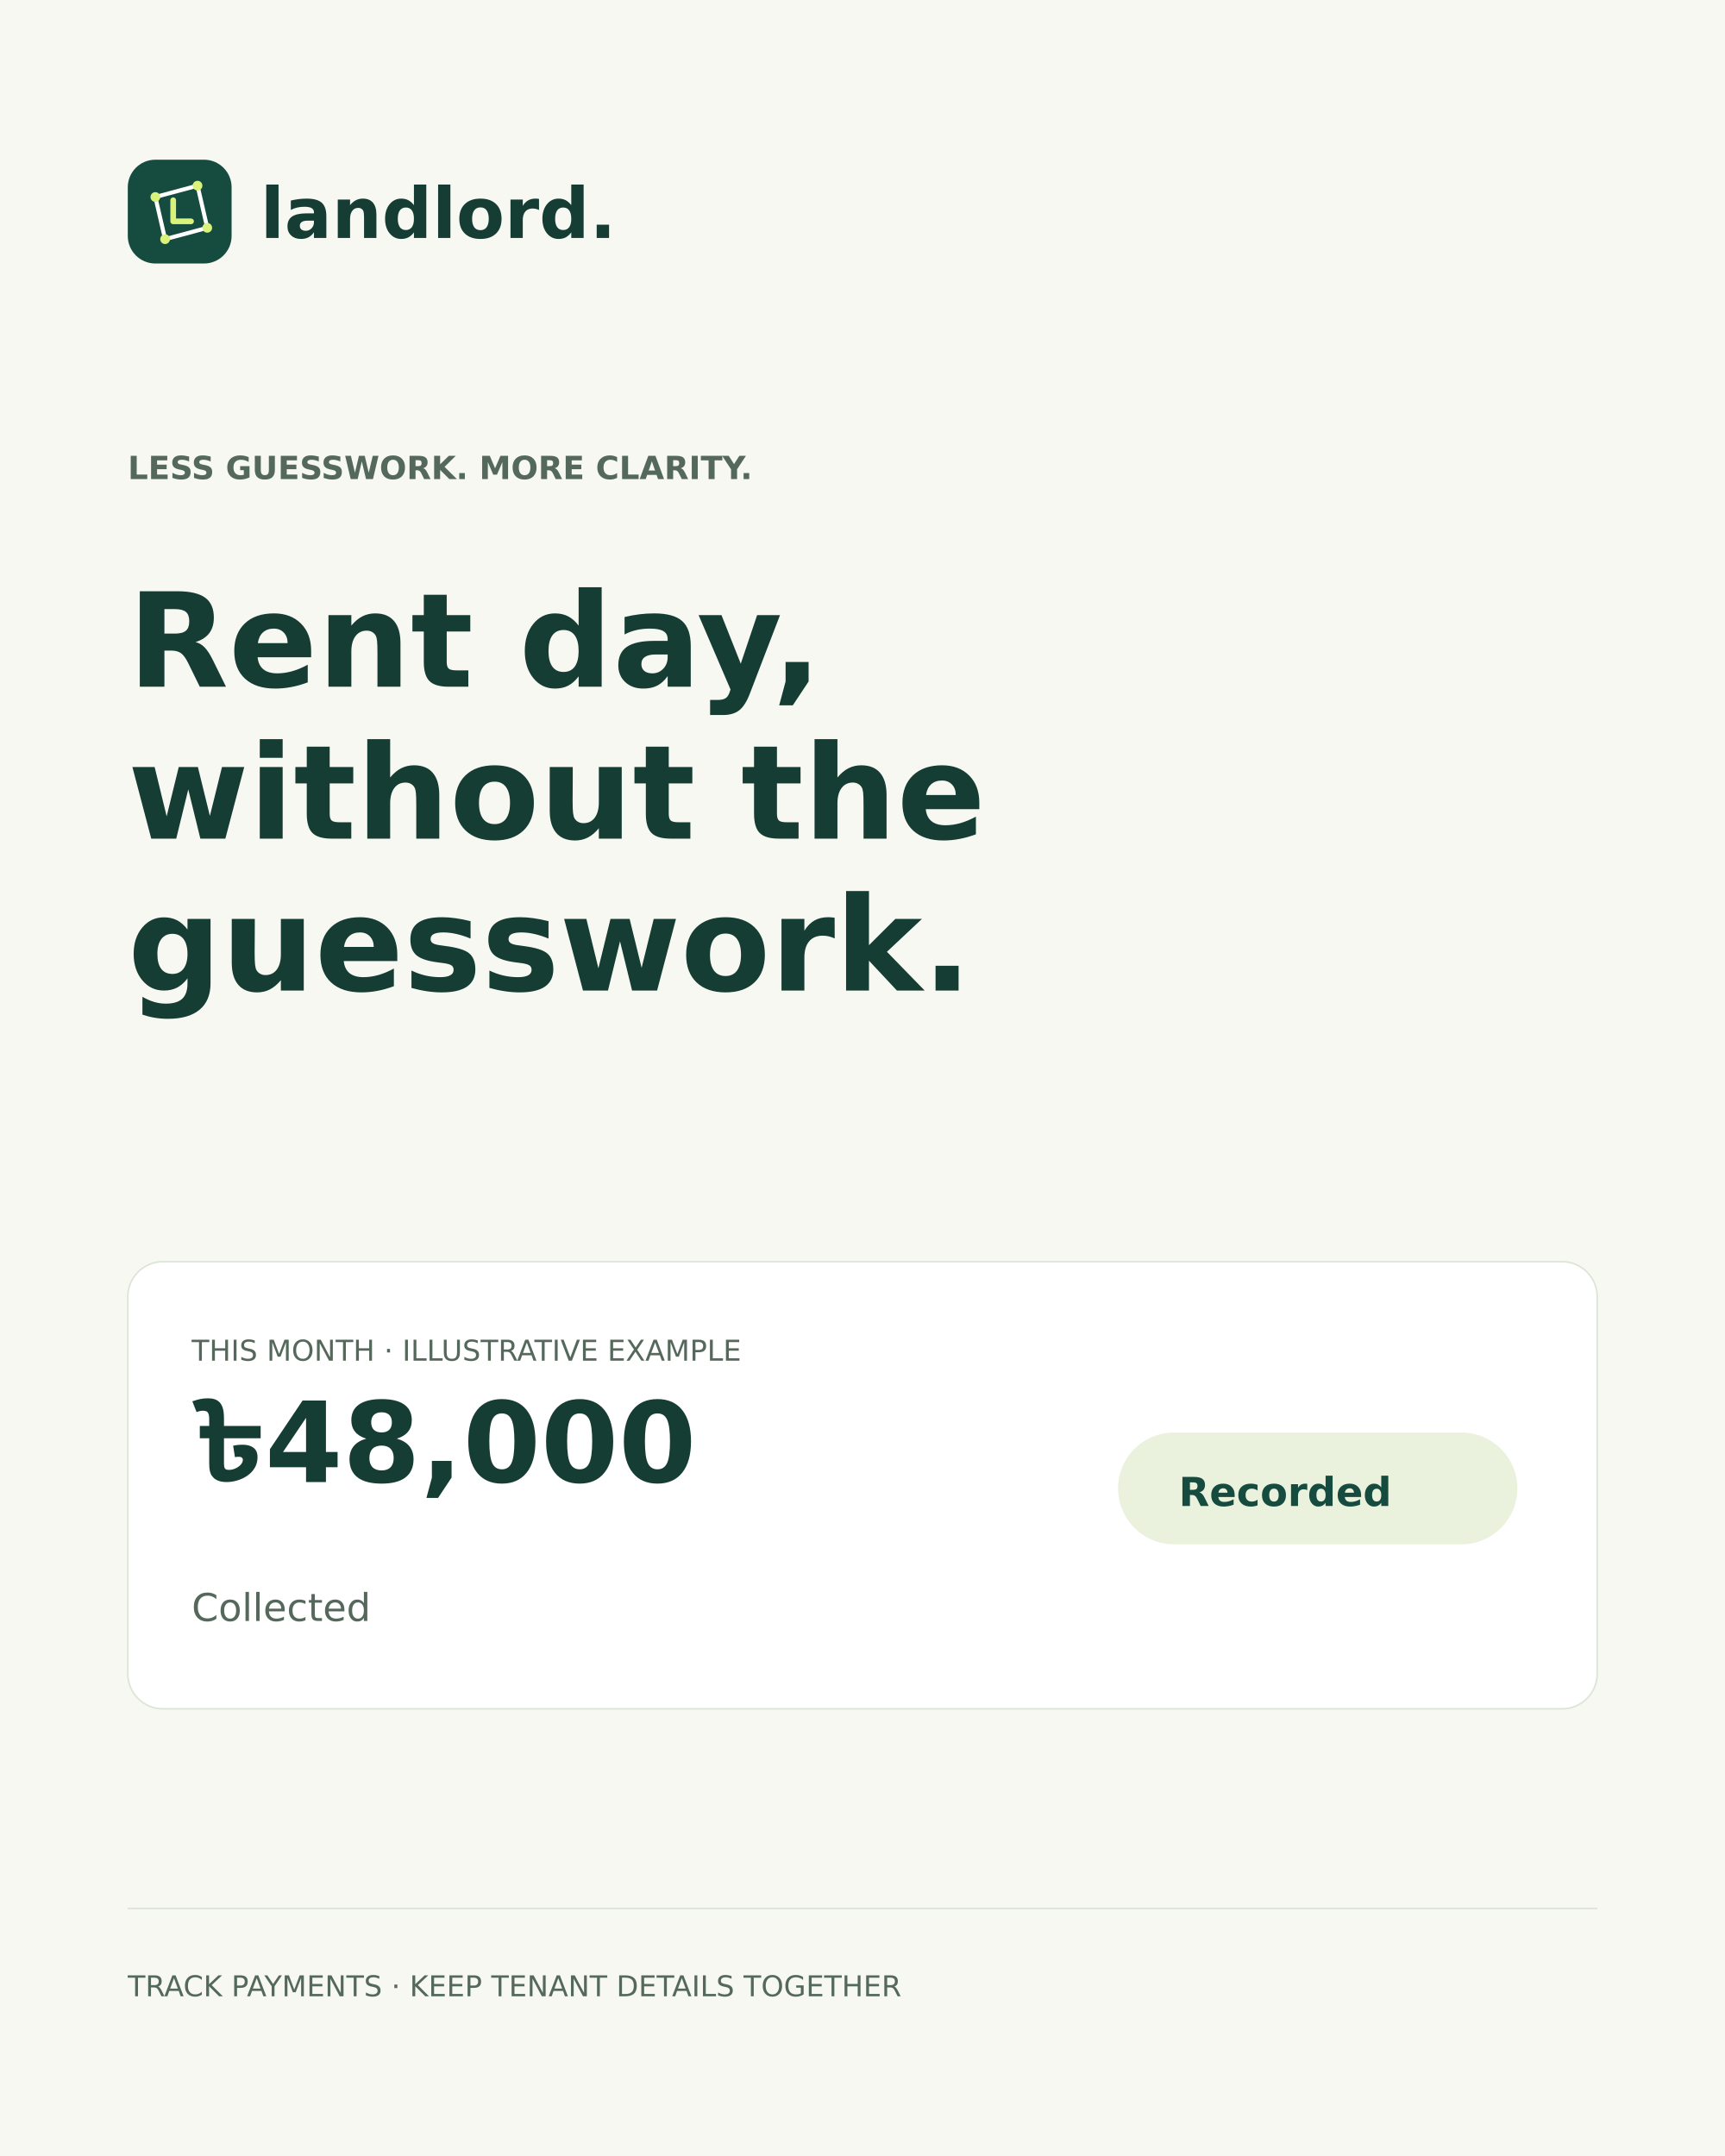
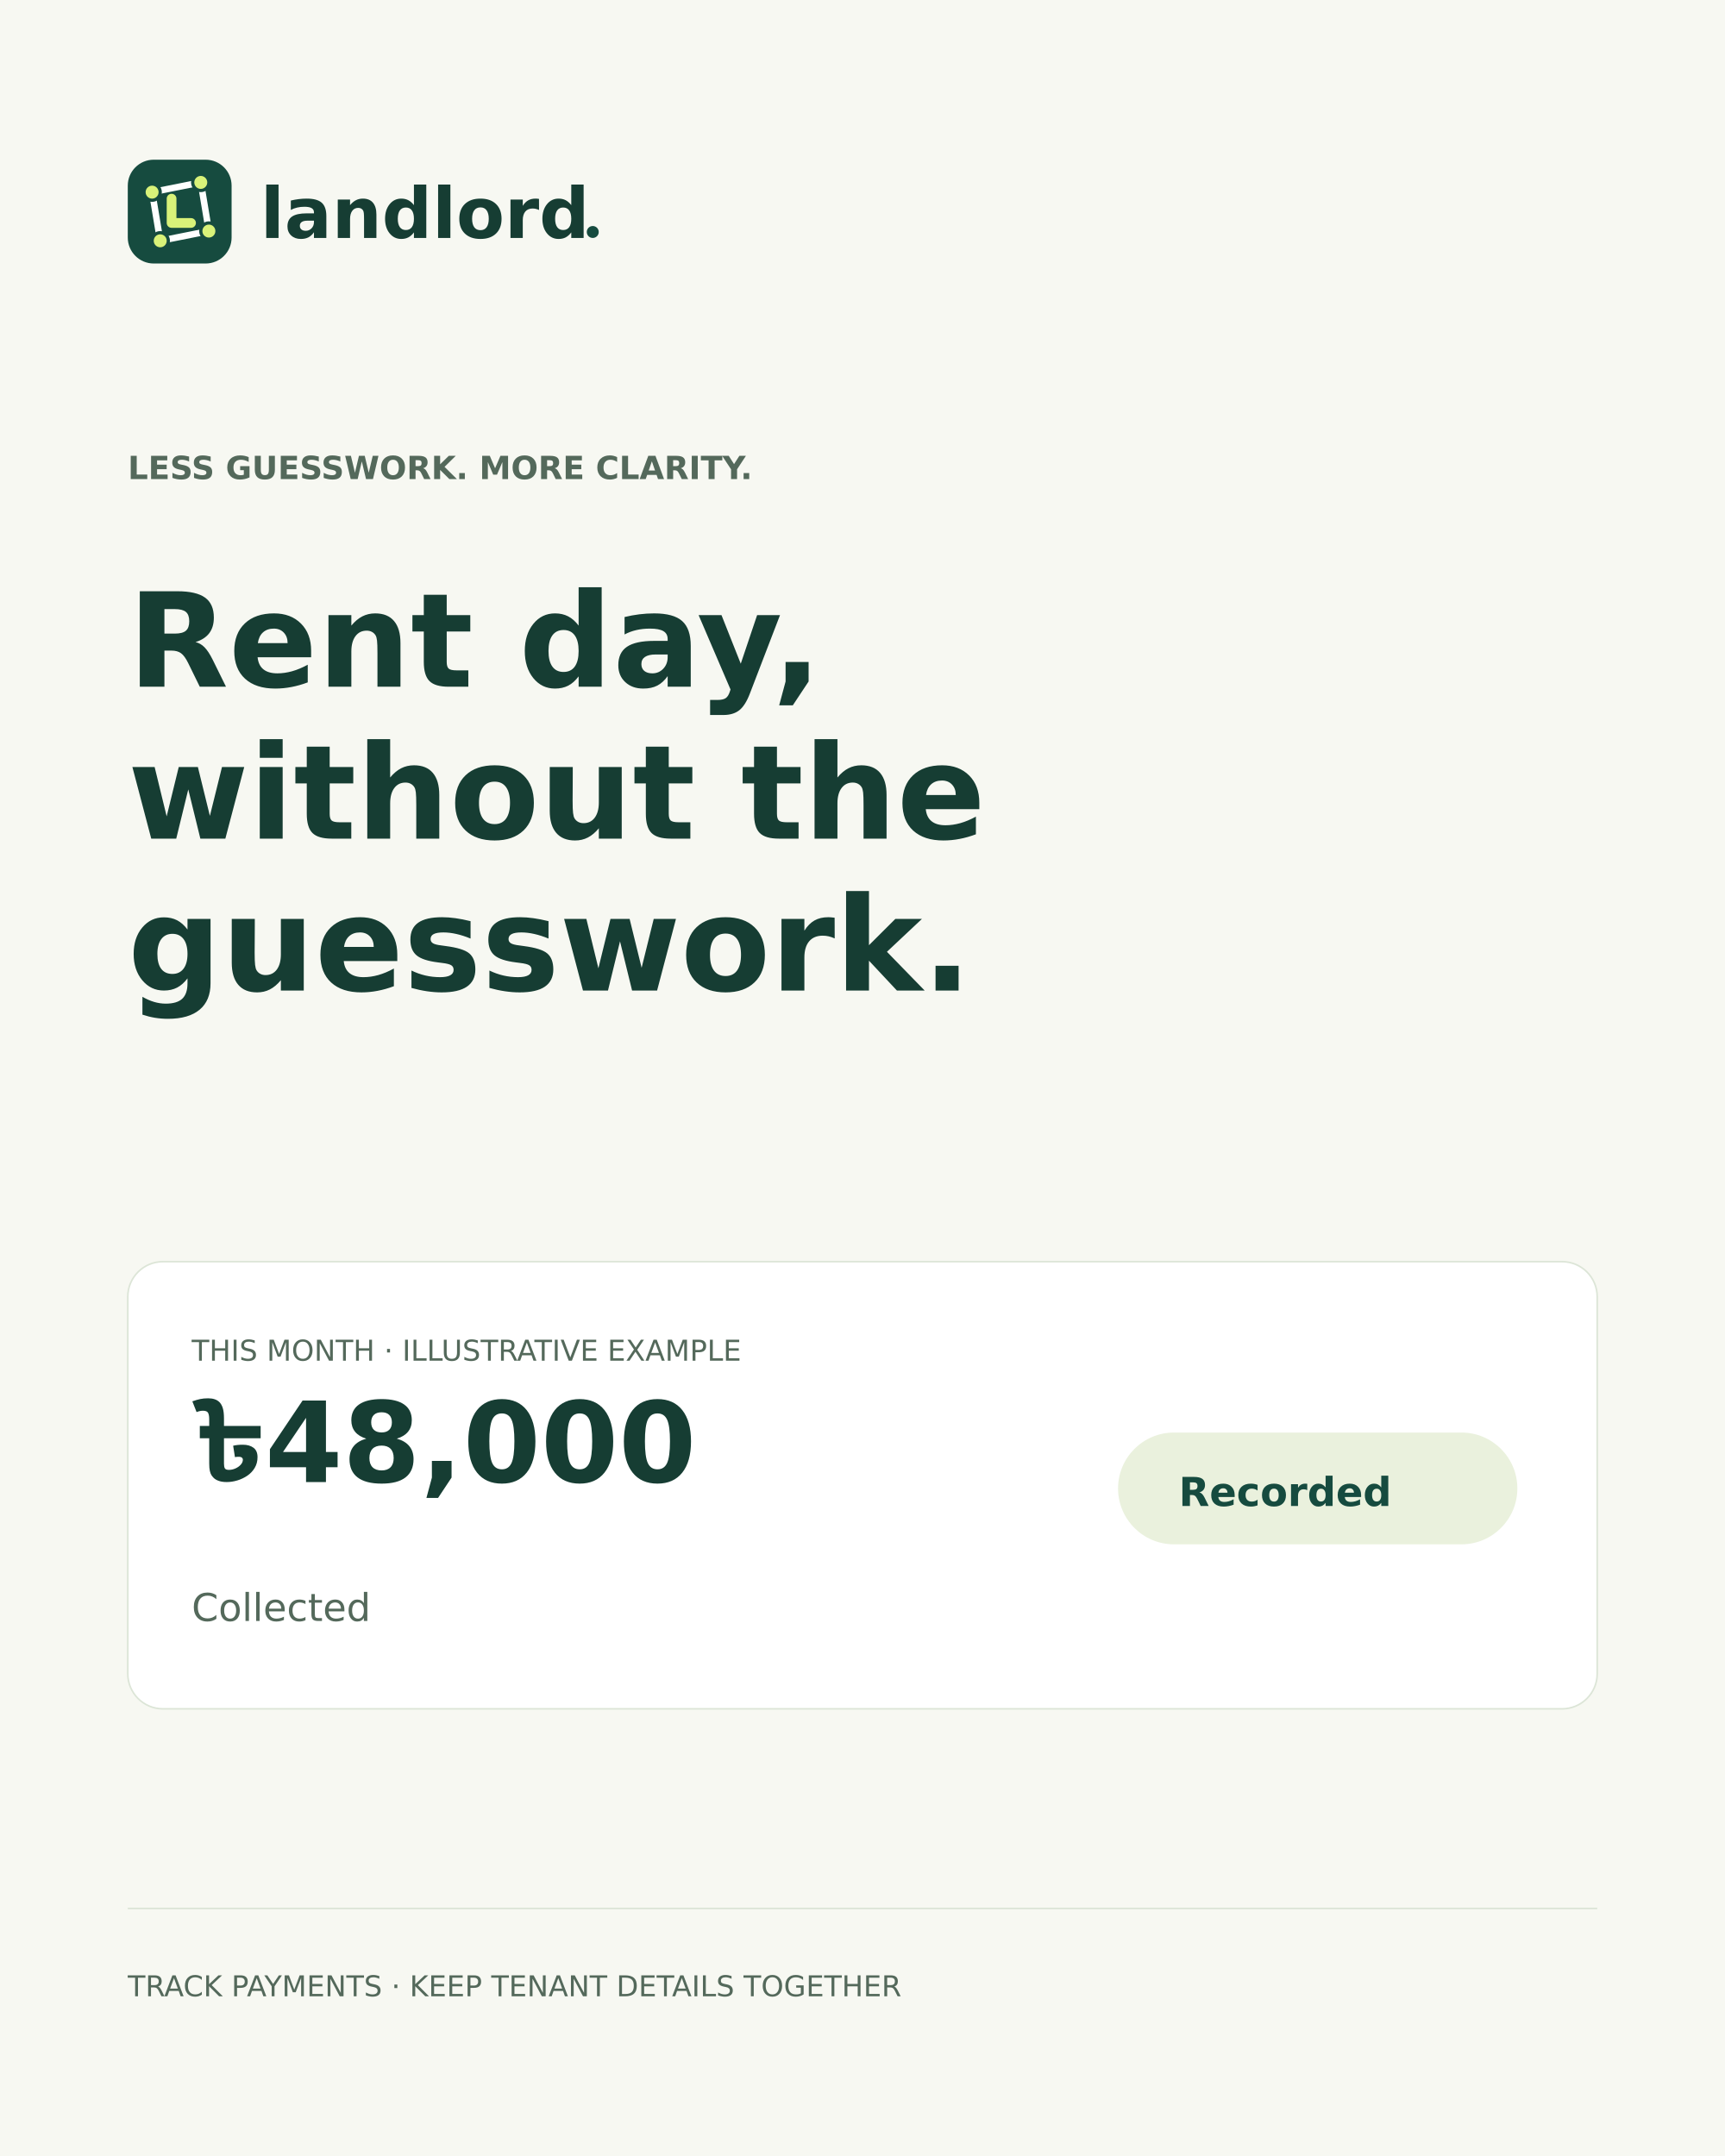
<svg xmlns="http://www.w3.org/2000/svg" width="1080" height="1350" viewBox="0 0 1080 1350">
  <rect width="1080" height="1350" fill="#F7F8F2" />
  <g transform="translate(80 100) scale(1.015625)">
-     <rect width="64" height="64" rx="17" fill="#164B3F" />
-     <path d="M17 23 43 16 49 42 23 49Z" fill="none" stroke="#fff" stroke-width="2.5" stroke-linejoin="round" />
-     <path d="M28 25v13h11" fill="none" stroke="#D9F279" stroke-width="3.5" stroke-linecap="round" stroke-linejoin="round" />
-     <g fill="#D9F279">
-       <circle cx="17" cy="23" r="3" />
-       <circle cx="43" cy="16" r="3" />
-       <circle cx="49" cy="42" r="3" />
-       <circle cx="23" cy="49" r="3" />
+     <rect width="64" height="64" rx="16" fill="#164B3F" />
+     <path d="M15 20 45 14 50 44 20 50Z" fill="none" stroke="#fff" stroke-width="4" stroke-linejoin="round" />
+     <path d="M27 24v15h12" fill="none" stroke="#D9F279" stroke-width="6" stroke-linecap="round" stroke-linejoin="round" />
+     <g fill="#D9F279" stroke="#164B3F" stroke-width="2">
+       <circle cx="15" cy="20" r="5" />
+       <circle cx="45" cy="14" r="5" />
+       <circle cx="50" cy="44" r="5" />
+       <circle cx="20" cy="50" r="5" />
    </g>
  </g>
-   <text x="163" y="149" font-family="'DejaVu Sans', 'Noto Sans Bengali', sans-serif" font-size="44" fill="#163D33" font-weight="700">landlord.</text>
+   <text x="163" y="149" font-family="'DejaVu Sans', 'Noto Sans Bengali', sans-serif" font-size="44" fill="#163D33" font-weight="700">landlord</text>
+   <circle cx="371.12" cy="145.26" r="3.74" fill="#164B3F" />
  <text x="80" y="300" font-family="'DejaVu Sans', 'Noto Sans Bengali', sans-serif" font-size="20" fill="#54695B" font-weight="600">LESS GUESSWORK. MORE CLARITY.</text>
  <text x="80" y="430" font-family="'DejaVu Sans', 'Noto Sans Bengali', sans-serif" font-size="82" fill="#163D33" font-weight="600">Rent day,</text>
  <text x="80" y="525.12" font-family="'DejaVu Sans', 'Noto Sans Bengali', sans-serif" font-size="82" fill="#163D33" font-weight="600">without the</text>
  <text x="80" y="620.24" font-family="'DejaVu Sans', 'Noto Sans Bengali', sans-serif" font-size="82" fill="#163D33" font-weight="600">guesswork.</text>
  <rect x="80" y="790" width="920" height="280" rx="22" fill="#fff" stroke="#DCE5D7" />
  <text x="120" y="852" font-family="'DejaVu Sans', 'Noto Sans Bengali', sans-serif" font-size="18" fill="#54695B" font-weight="400">THIS MONTH · ILLUSTRATIVE EXAMPLE</text>
  <text x="120" y="928" font-family="'DejaVu Sans', 'Noto Sans Bengali', sans-serif" font-size="70" fill="#163D33" font-weight="600">৳48,000</text>
  <text x="120" y="1015" font-family="'DejaVu Sans', 'Noto Sans Bengali', sans-serif" font-size="24" fill="#54695B" font-weight="400">Collected</text>
  <rect x="700" y="897" width="250" height="70" rx="35" fill="#EAF1DD" />
  <text x="738" y="943" font-family="'DejaVu Sans', 'Noto Sans Bengali', sans-serif" font-size="25" fill="#164B3F" font-weight="600">Recorded</text>
  <path d="M80 1195H1000" stroke="#DCE5D7" />
  <text x="80" y="1250" font-family="'DejaVu Sans', 'Noto Sans Bengali', sans-serif" font-size="18" fill="#54695B" font-weight="400">TRACK PAYMENTS · KEEP TENANT DETAILS TOGETHER</text>
</svg>
